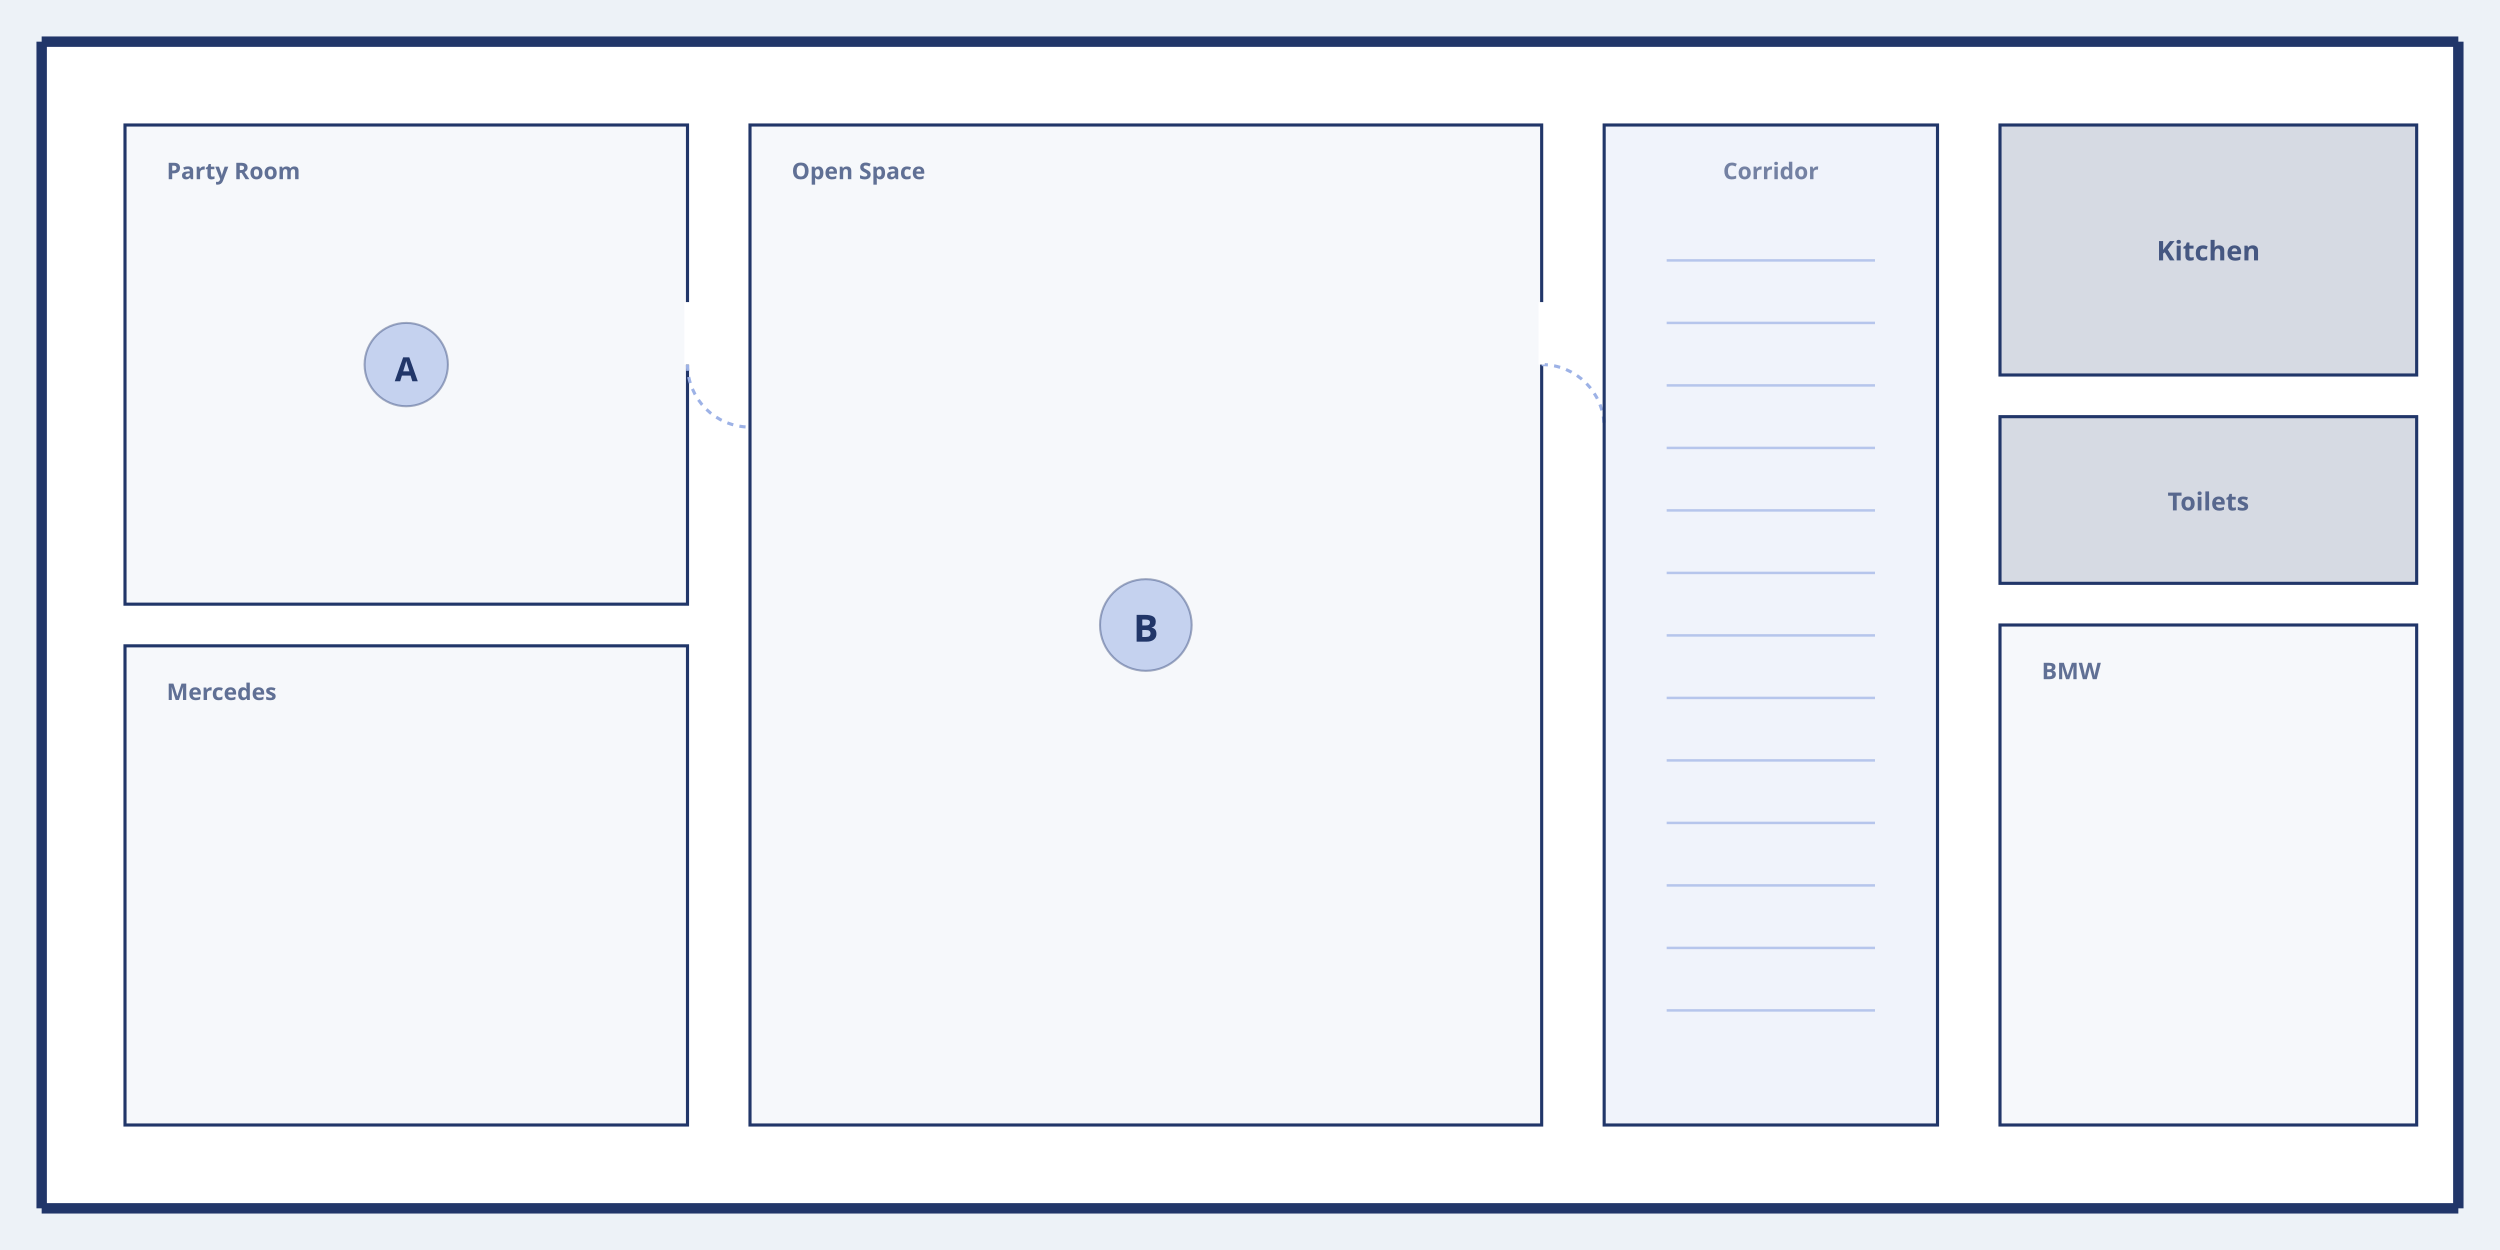
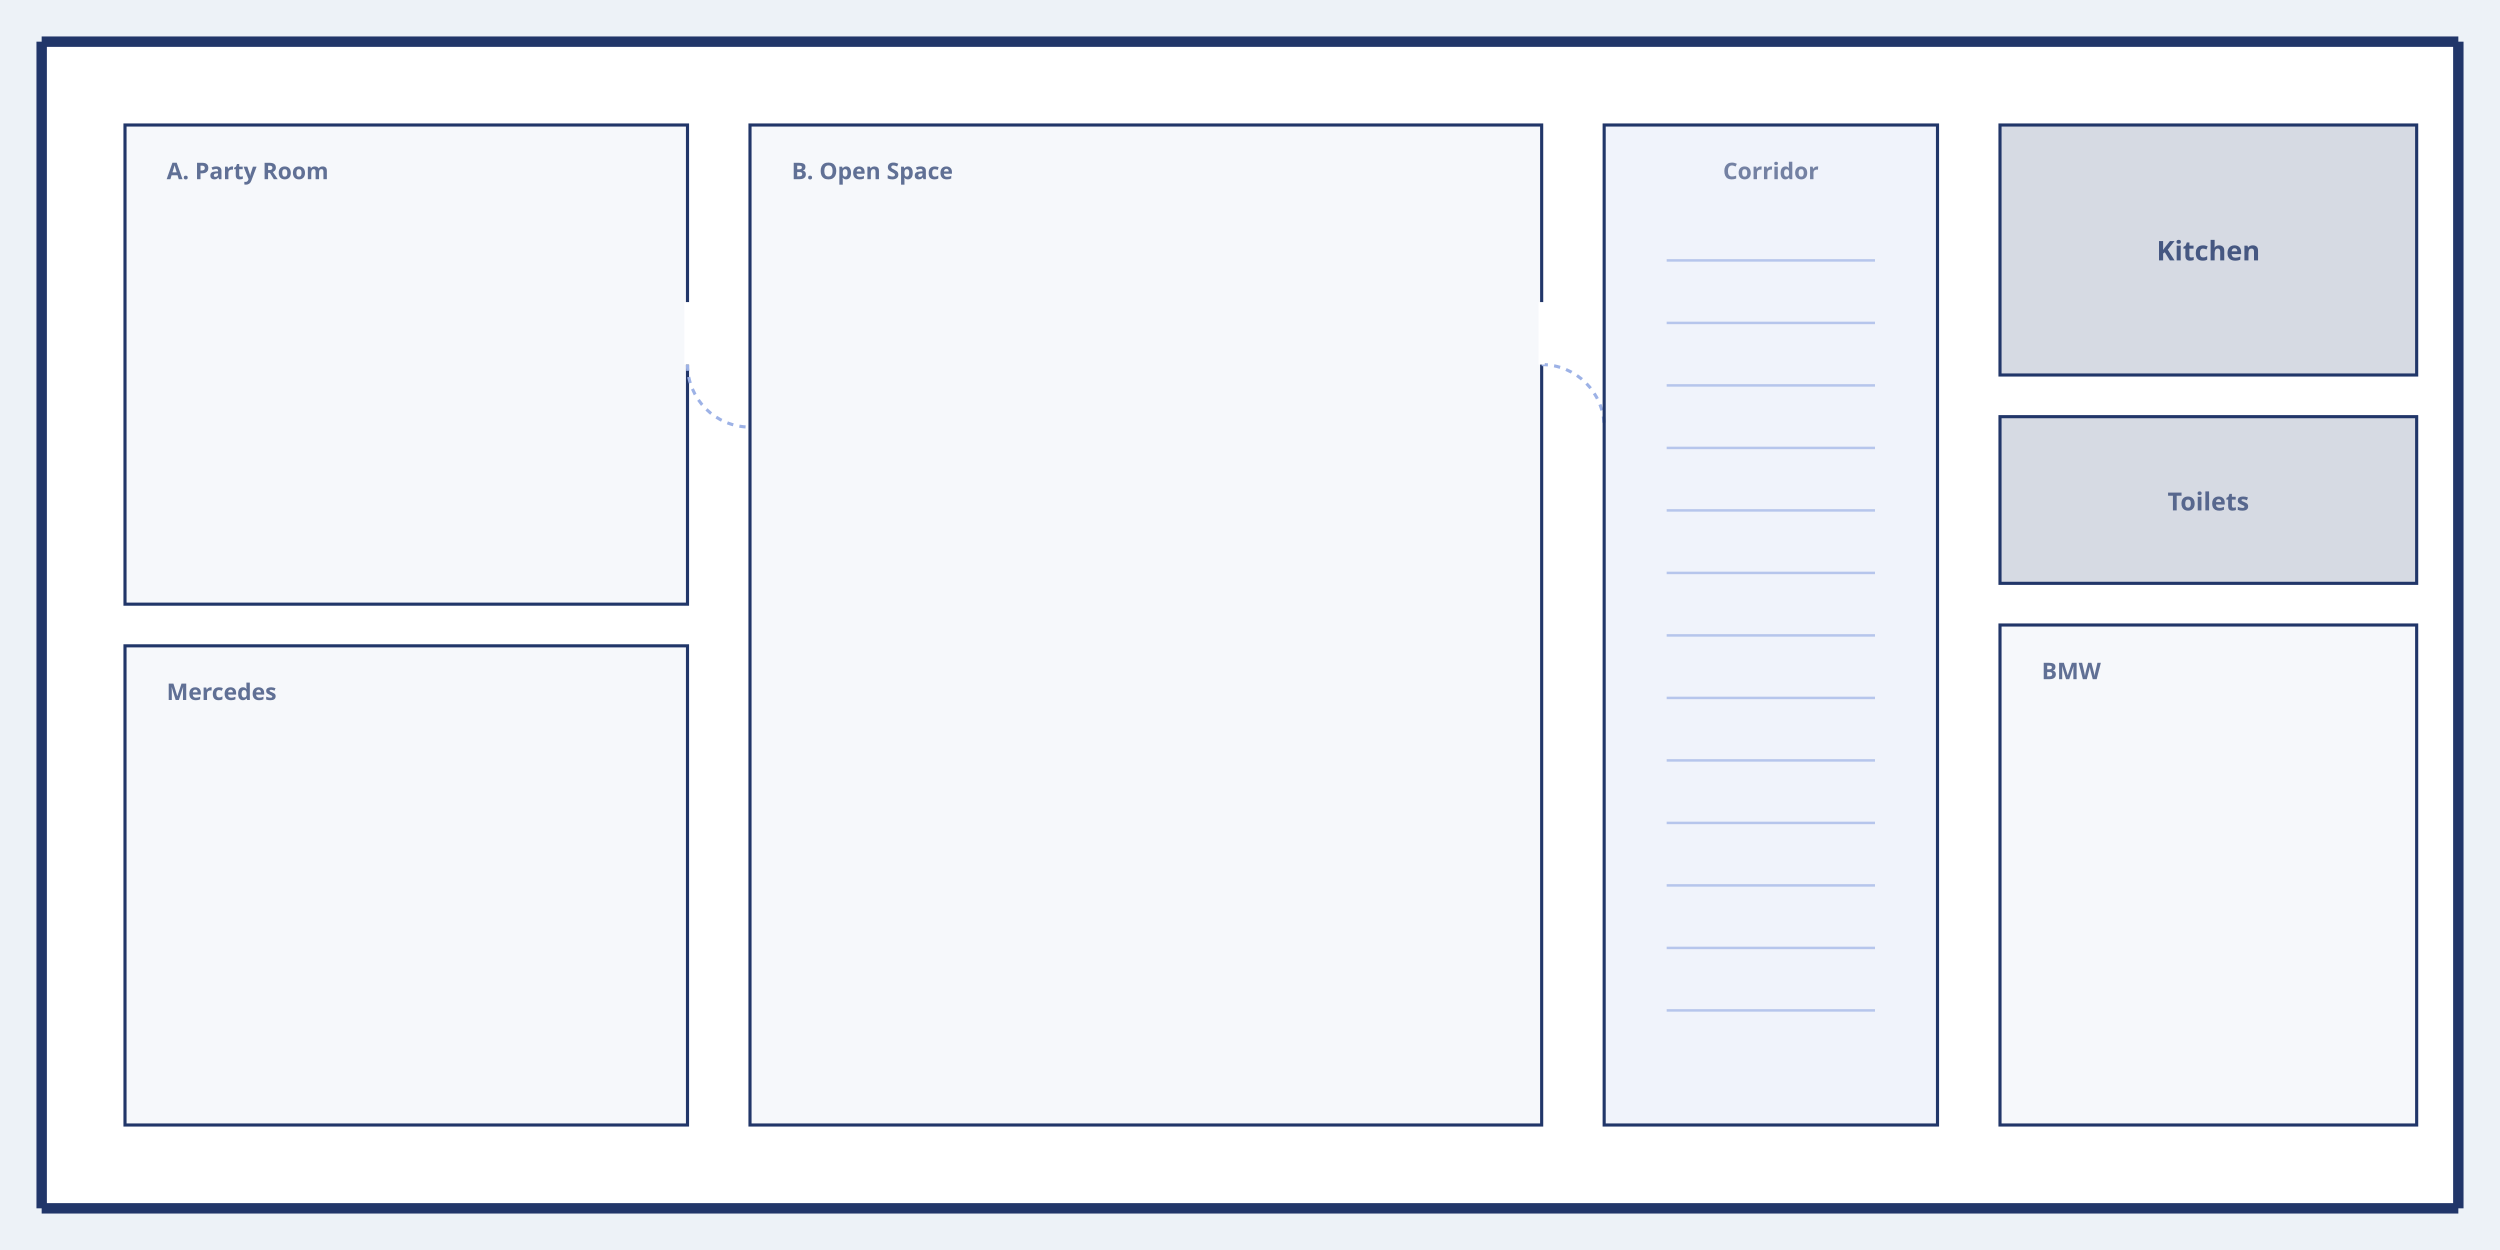
<svg xmlns="http://www.w3.org/2000/svg" viewBox="0 0 1200 600" width="1200" height="600">
  <rect width="1200" height="600" fill="#edf2f7" />
  <rect x="20" y="20" width="1160" height="560" rx="6" fill="#ffffff" />
  <rect x="60" y="60" width="270" height="230" fill="#f6f8fb" stroke="#213669" stroke-width="1.5" />
-   <text x="80" y="86" font-family="Plus Jakarta Sans, system-ui, sans-serif" font-size="11" font-weight="600" fill="#213669" opacity="0.7">Party Room</text>
-   <circle cx="195" cy="175" r="20" fill="#9db2e6" fill-opacity="0.55" stroke="#213669" stroke-opacity="0.4" />
-   <text x="195" y="183" font-family="Plus Jakarta Sans, system-ui, sans-serif" font-size="16" font-weight="700" fill="#213669" text-anchor="middle">A</text>
+   <text x="80" y="86" font-family="Plus Jakarta Sans, system-ui, sans-serif" font-size="11" font-weight="600" fill="#213669" opacity="0.7">A. Party Room</text>
  <rect x="60" y="310" width="270" height="230" fill="#f6f8fb" stroke="#213669" stroke-width="1.5" />
  <text x="80" y="336" font-family="Plus Jakarta Sans, system-ui, sans-serif" font-size="11" font-weight="600" fill="#213669" opacity="0.7">Mercedes</text>
  <rect x="360" y="60" width="380" height="480" fill="#f6f8fb" stroke="#213669" stroke-width="1.5" />
-   <text x="380" y="86" font-family="Plus Jakarta Sans, system-ui, sans-serif" font-size="11" font-weight="600" fill="#213669" opacity="0.7">Open Space</text>
-   <circle cx="550" cy="300" r="22" fill="#9db2e6" fill-opacity="0.55" stroke="#213669" stroke-opacity="0.4" />
-   <text x="550" y="308" font-family="Plus Jakarta Sans, system-ui, sans-serif" font-size="18" font-weight="700" fill="#213669" text-anchor="middle">B</text>
+   <text x="380" y="86" font-family="Plus Jakarta Sans, system-ui, sans-serif" font-size="11" font-weight="600" fill="#213669" opacity="0.7">B. Open Space</text>
  <path d="M 330 175 a 30 30 0 0 0 30 30" stroke="#9db2e6" stroke-width="1.5" fill="none" stroke-dasharray="3 3" />
  <line x1="330" y1="145" x2="330" y2="175" stroke="#ffffff" stroke-width="3" />
  <path d="M 740 175 a 30 30 0 0 1 30 30" stroke="#9db2e6" stroke-width="1.5" fill="none" stroke-dasharray="3 3" />
  <line x1="740" y1="145" x2="740" y2="175" stroke="#ffffff" stroke-width="3" />
  <rect x="770" y="60" width="160" height="480" fill="#9db2e6" fill-opacity="0.15" stroke="#213669" stroke-width="1.5" />
  <text x="850" y="86" font-family="Plus Jakarta Sans, system-ui, sans-serif" font-size="11" font-weight="600" fill="#213669" opacity="0.6" text-anchor="middle">Corridor</text>
  <g stroke="#9db2e6" stroke-width="1.2" stroke-opacity="0.7">
    <line x1="800" y1="125" x2="900" y2="125" />
    <line x1="800" y1="155" x2="900" y2="155" />
    <line x1="800" y1="185" x2="900" y2="185" />
    <line x1="800" y1="215" x2="900" y2="215" />
    <line x1="800" y1="245" x2="900" y2="245" />
    <line x1="800" y1="275" x2="900" y2="275" />
    <line x1="800" y1="305" x2="900" y2="305" />
    <line x1="800" y1="335" x2="900" y2="335" />
    <line x1="800" y1="365" x2="900" y2="365" />
    <line x1="800" y1="395" x2="900" y2="395" />
    <line x1="800" y1="425" x2="900" y2="425" />
    <line x1="800" y1="455" x2="900" y2="455" />
    <line x1="800" y1="485" x2="900" y2="485" />
  </g>
  <rect x="960" y="60" width="200" height="120" fill="#213669" fill-opacity="0.18" stroke="#213669" stroke-width="1.5" />
  <text x="1060" y="125" font-family="Plus Jakarta Sans, system-ui, sans-serif" font-size="13" font-weight="600" fill="#213669" opacity="0.8" text-anchor="middle">Kitchen</text>
  <rect x="960" y="200" width="200" height="80" fill="#213669" fill-opacity="0.18" stroke="#213669" stroke-width="1.5" />
  <text x="1060" y="245" font-family="Plus Jakarta Sans, system-ui, sans-serif" font-size="12" font-weight="600" fill="#213669" opacity="0.7" text-anchor="middle">Toilets</text>
  <rect x="960" y="300" width="200" height="240" fill="#f6f8fb" stroke="#213669" stroke-width="1.5" />
  <text x="980" y="326" font-family="Plus Jakarta Sans, system-ui, sans-serif" font-size="11" font-weight="600" fill="#213669" opacity="0.7">BMW</text>
  <line x1="20" y1="20" x2="1180" y2="20" stroke="#213669" stroke-width="5" />
  <line x1="20" y1="580" x2="1180" y2="580" stroke="#213669" stroke-width="5" />
  <line x1="20" y1="20" x2="20" y2="580" stroke="#213669" stroke-width="5" />
  <line x1="1180" y1="20" x2="1180" y2="580" stroke="#213669" stroke-width="5" />
</svg>
